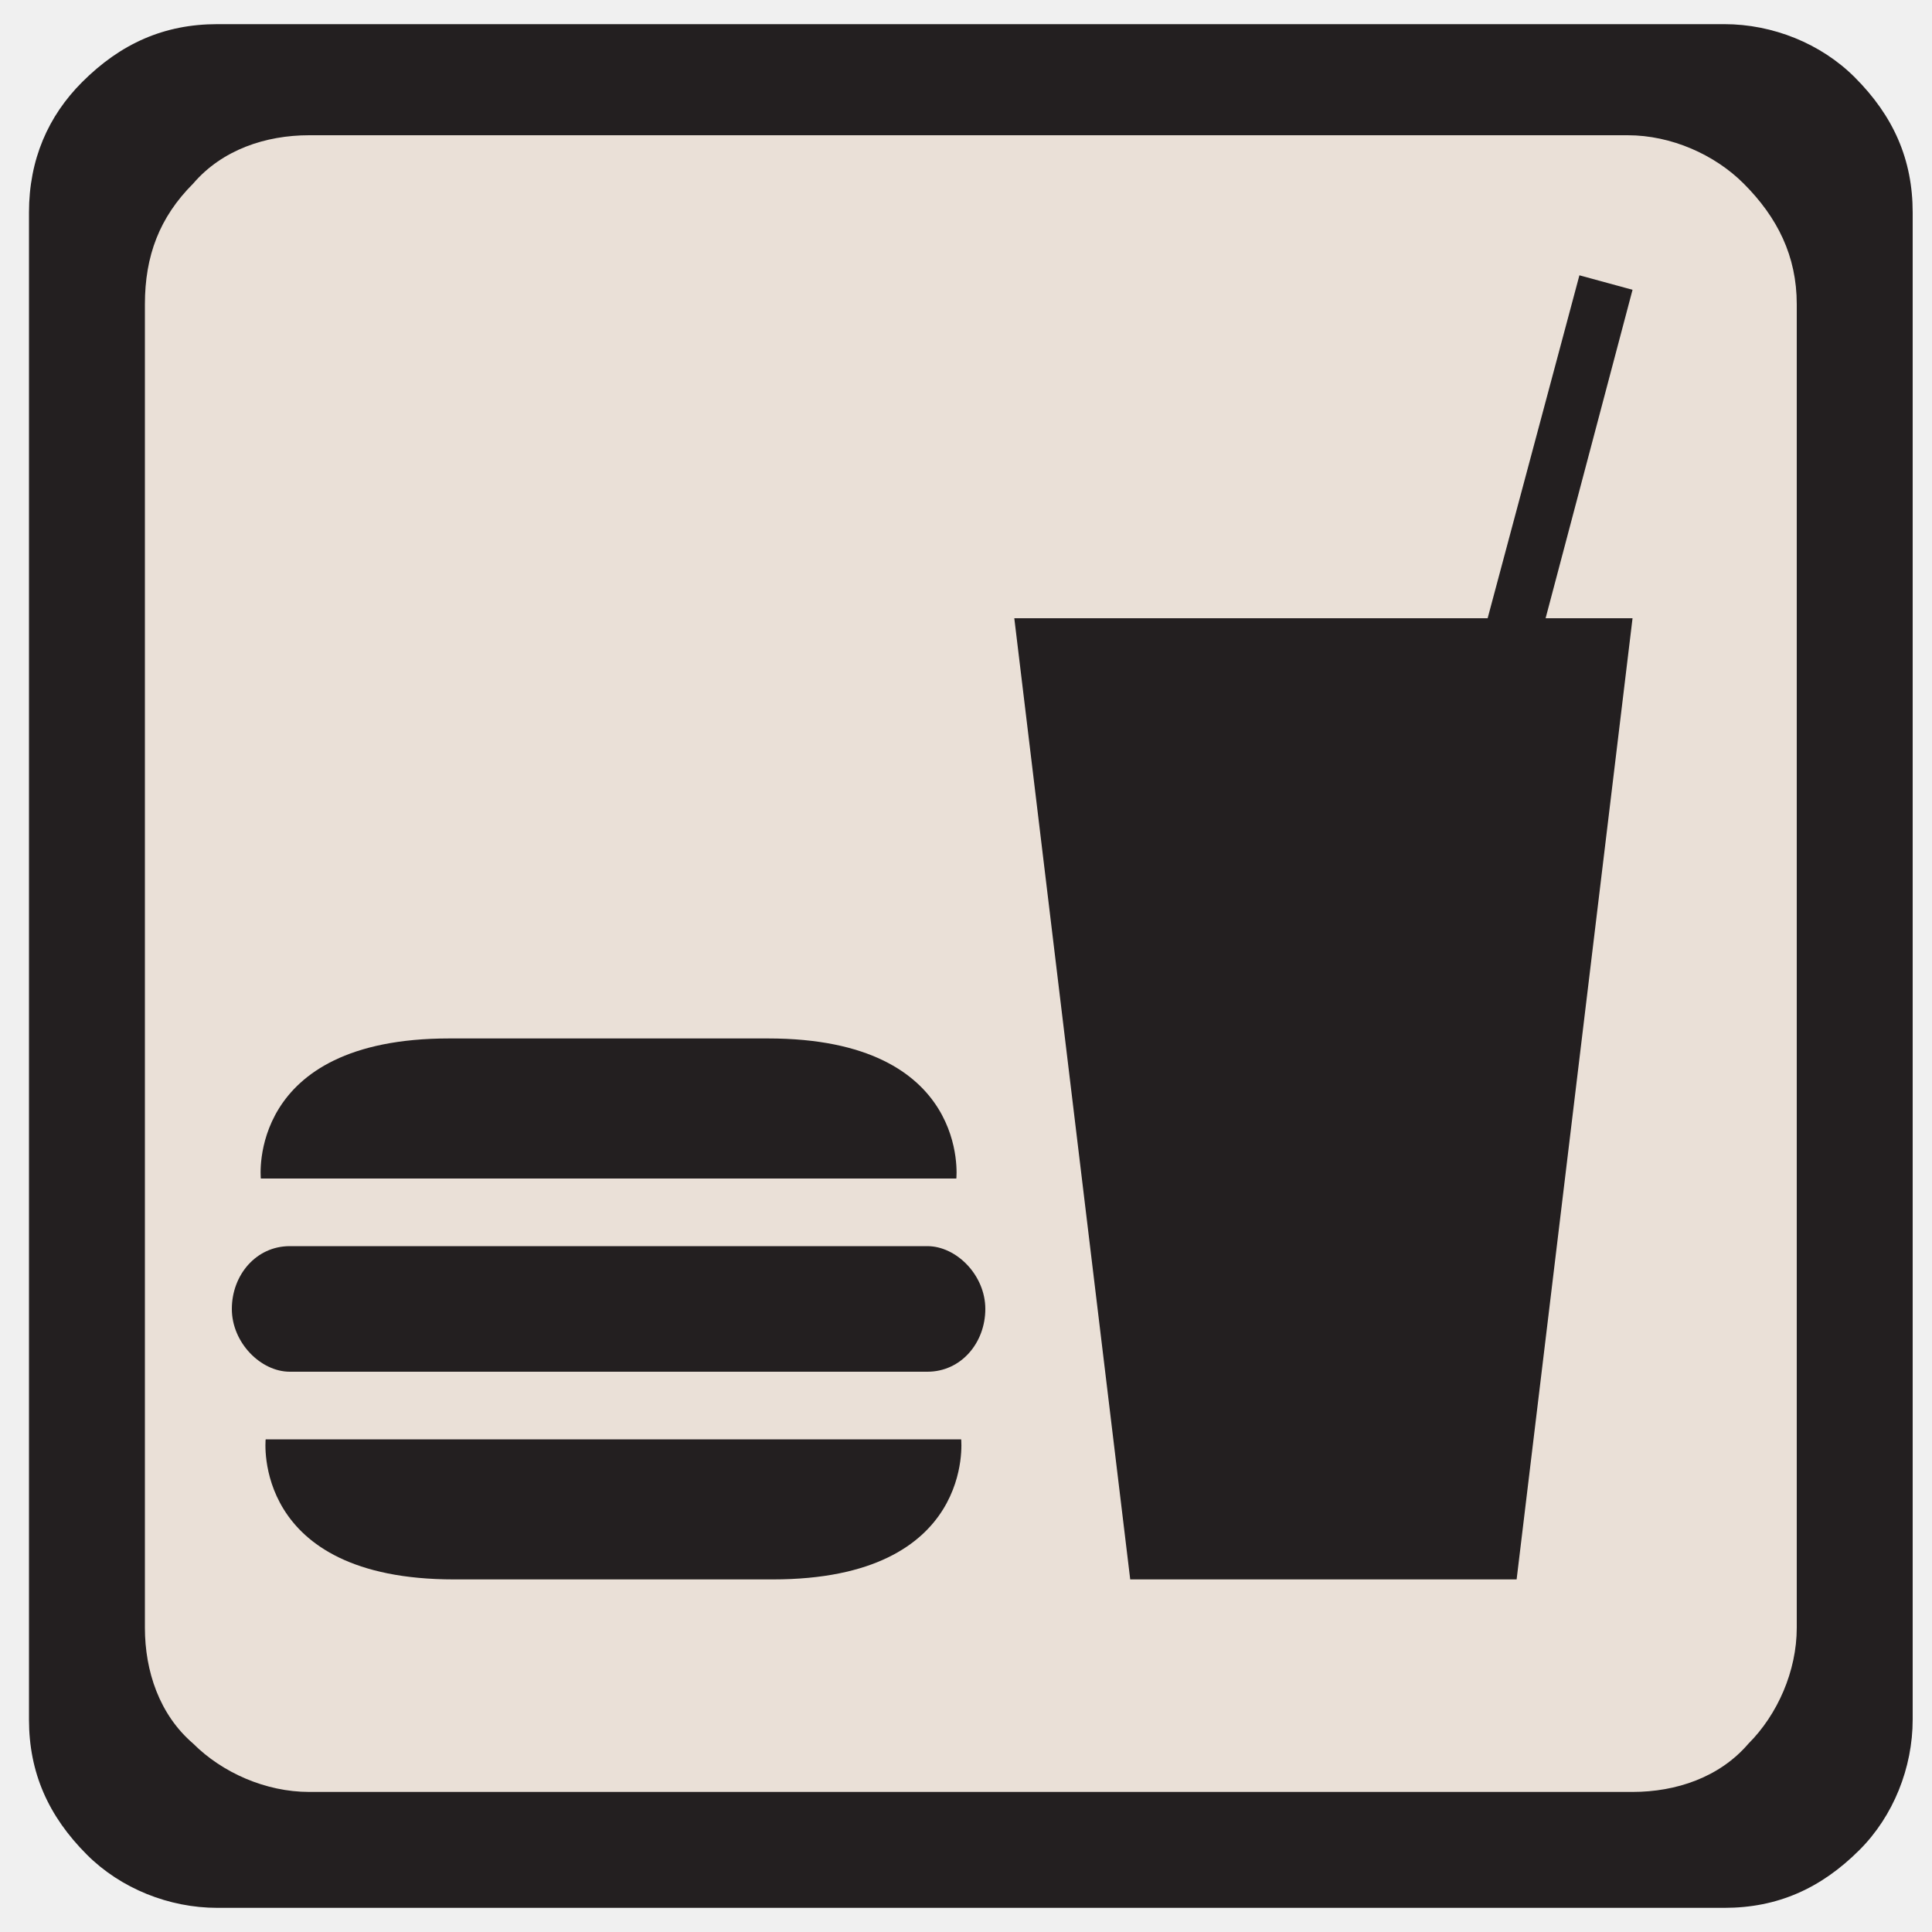
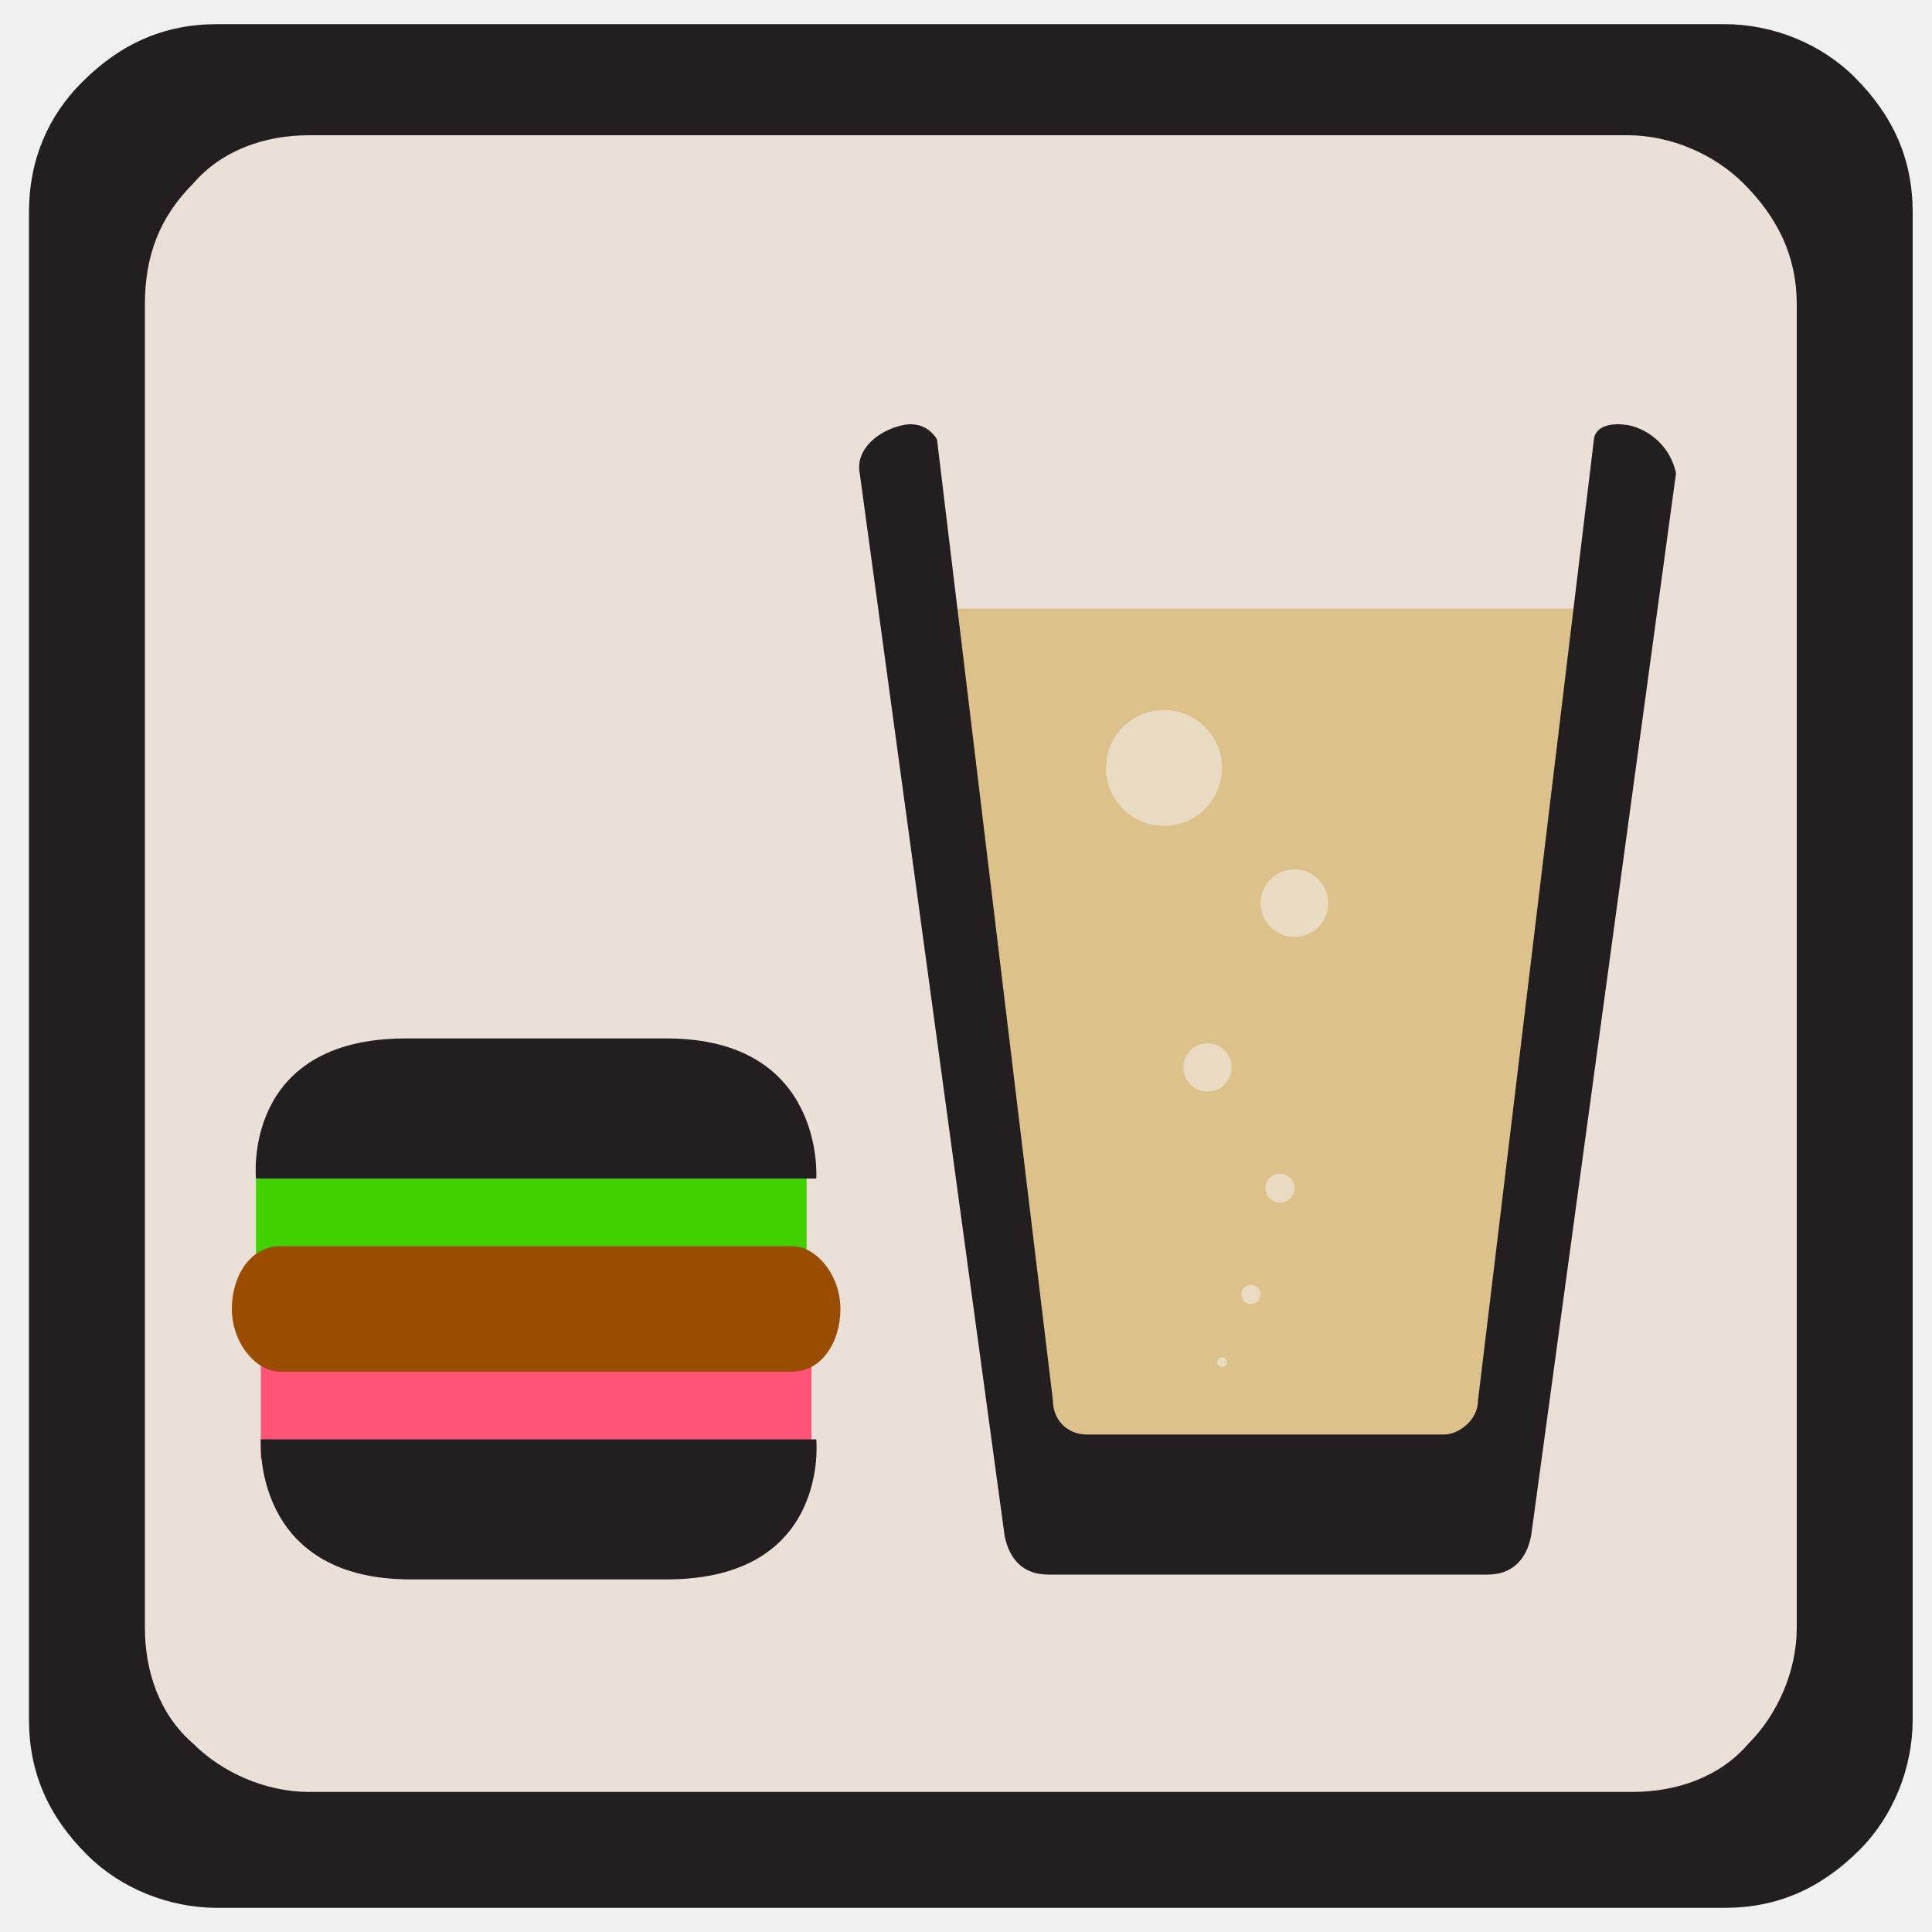
<svg xmlns="http://www.w3.org/2000/svg" version="1.1" id="Layer_1" x="0px" y="0px" viewBox="0 0 40 40" style="enable-background:new 0 0 40 40;" xml:space="preserve">
  <style type="text/css">
	.st0{fill:#231F20;}
- 	.st1{fill:#FFF64C;}
- 	.st2{fill:#FAB461;}
- 	.st3{fill:#FDDFBB;}
- 	.st4{fill:#0D0D0D;}
- 	.st5{fill:#CCEDDC;}
- 	.st6{fill:#CCEFFC;}
- 	.st7{fill:#EC1C24;stroke:#231F20;stroke-width:4.099;stroke-linecap:round;stroke-linejoin:round;}
- 	.st8{fill:#FFFFFF;}
- 	.st9{fill:#231F20;stroke:#231F20;stroke-width:0.65;}
- 	.st10{fill:#FFFFFF;stroke:#231F20;stroke-width:1.462;stroke-linecap:round;stroke-linejoin:round;}
- 	.st11{fill:#FFFBD4;}
- 	.st12{opacity:0.7;}
- 	.st13{fill:#808080;stroke:#1A1A1A;stroke-width:3;stroke-linecap:round;stroke-linejoin:round;}
- 	.st14{fill:#FFCACA;}
- 	.st15{fill:#231F20;stroke:#1A1A1A;}
- 	.st16{fill:#EAE0D7;}
+ 	.st1{fill:#EAE0D7;}
+ 	.st2{fill:#41D000;}
+ 	.st3{fill:#FF5477;}
+ 	.st4{fill:#9A4D00;}
+ 	.st5{fill:#DDC18A;}
+ 	.st6{fill:#E8DBC1;}
</style>
  <g>
    <g>
      <g>
        <g>
          <path class="st0" d="M38.4,1.6c-0.7-0.7-1.7-1.1-2.7-1.1H4.5c-1.1,0-2,0.4-2.8,1.2C1,2.4,0.6,3.3,0.6,4.4v31.2      c0,1.1,0.4,2,1.2,2.8c0.7,0.7,1.7,1.1,2.7,1.1h31.2c1.1,0,2-0.4,2.8-1.2c0.7-0.7,1.1-1.7,1.1-2.7V4.4      C39.6,3.3,39.2,2.4,38.4,1.6z" />
        </g>
      </g>
-       <path class="st16" d="M36.1,3.8c-0.6-0.6-1.5-1-2.4-1H6.4c-0.9,0-1.8,0.3-2.4,1C3.3,4.5,3,5.3,3,6.3v27.4c0,0.9,0.3,1.8,1,2.4    c0.6,0.6,1.5,1,2.4,1h27.4c0.9,0,1.8-0.3,2.4-1c0.6-0.6,1-1.5,1-2.4V6.3C37.2,5.3,36.8,4.5,36.1,3.8z" />
+       <path class="st1" d="M36.1,3.8c-0.6-0.6-1.5-1-2.4-1H6.4c-0.9,0-1.8,0.3-2.4,1C3.3,4.5,3,5.3,3,6.3v27.4c0,0.9,0.3,1.8,1,2.4    c0.6,0.6,1.5,1,2.4,1h27.4c0.9,0,1.8-0.3,2.4-1c0.6-0.6,1-1.5,1-2.4V6.3C37.2,5.3,36.8,4.5,36.1,3.8z" />
    </g>
    <g>
-       <polygon class="st0" points="33.8,12.8 31.4,32.7 23.4,32.7 21,12.8 30.8,12.8 32.7,5.7 33.8,6 32,12.8   " />
-       <path class="st0" d="M19.8,24.4c0,0,0.3-2.9-3.9-2.9H9.3c-4.2,0-3.9,2.9-3.9,2.9H19.8z" />
-       <path class="st0" d="M5.5,29.8c0,0-0.3,2.9,3.9,2.9H16c4.2,0,3.9-2.9,3.9-2.9H5.5z" />
-       <path class="st0" d="M19.2,28.4c0.7,0,1.2-0.6,1.2-1.3c0-0.7-0.6-1.3-1.2-1.3H6c-0.7,0-1.2,0.6-1.2,1.3c0,0.7,0.6,1.3,1.2,1.3    H19.2z" />
+       <rect x="5.3" y="24.2" class="st2" width="11.4" height="2" />
+       <rect x="5.4" y="28.2" class="st3" width="11.4" height="2" />
+       <path class="st0" d="M16.9,24.4c0,0,0.2-2.9-3.1-2.9H8.4c-3.4,0-3.1,2.9-3.1,2.9H16.9z" />
+       <path class="st0" d="M5.4,29.8c0,0-0.2,2.9,3.1,2.9h5.3c3.4,0,3.1-2.9,3.1-2.9S5.4,29.8,5.4,29.8z" />
+       <path class="st4" d="M16.4,28.4c0.6,0,1-0.6,1-1.3c0-0.7-0.5-1.3-1-1.3H5.8c-0.6,0-1,0.6-1,1.3c0,0.7,0.5,1.3,1,1.3H16.4z" />
+       <g>
+         <polygon class="st5" points="19.4,12.6 33,12.6 30.7,31.1 21.3,31.1    " />
+         <path class="st0" d="M33.7,8.8C33,8.7,33,9.1,33,9.1L30.6,29c0,0.4-0.4,0.7-0.7,0.7h-7.4c-0.4,0-0.7-0.3-0.7-0.7L19.4,9.1     c0,0-0.2-0.4-0.7-0.3c-0.5,0.1-1,0.5-0.9,1l3,22c0.1,0.5,0.4,0.8,0.9,0.8h9.1c0.5,0,0.8-0.3,0.9-0.8l3-22     C34.6,9.3,34.2,8.9,33.7,8.8z" />
+         <circle class="st6" cx="24.1" cy="15.9" r="1.2" />
+         <circle class="st6" cx="26.8" cy="18.7" r="0.7" />
+         <circle class="st6" cx="25" cy="22.1" r="0.5" />
+         <circle class="st6" cx="26.5" cy="24.6" r="0.3" />
+         <circle class="st6" cx="25.3" cy="28.2" r="0.1" />
+         <circle class="st6" cx="25.9" cy="26.8" r="0.2" />
+       </g>
    </g>
  </g>
</svg>
